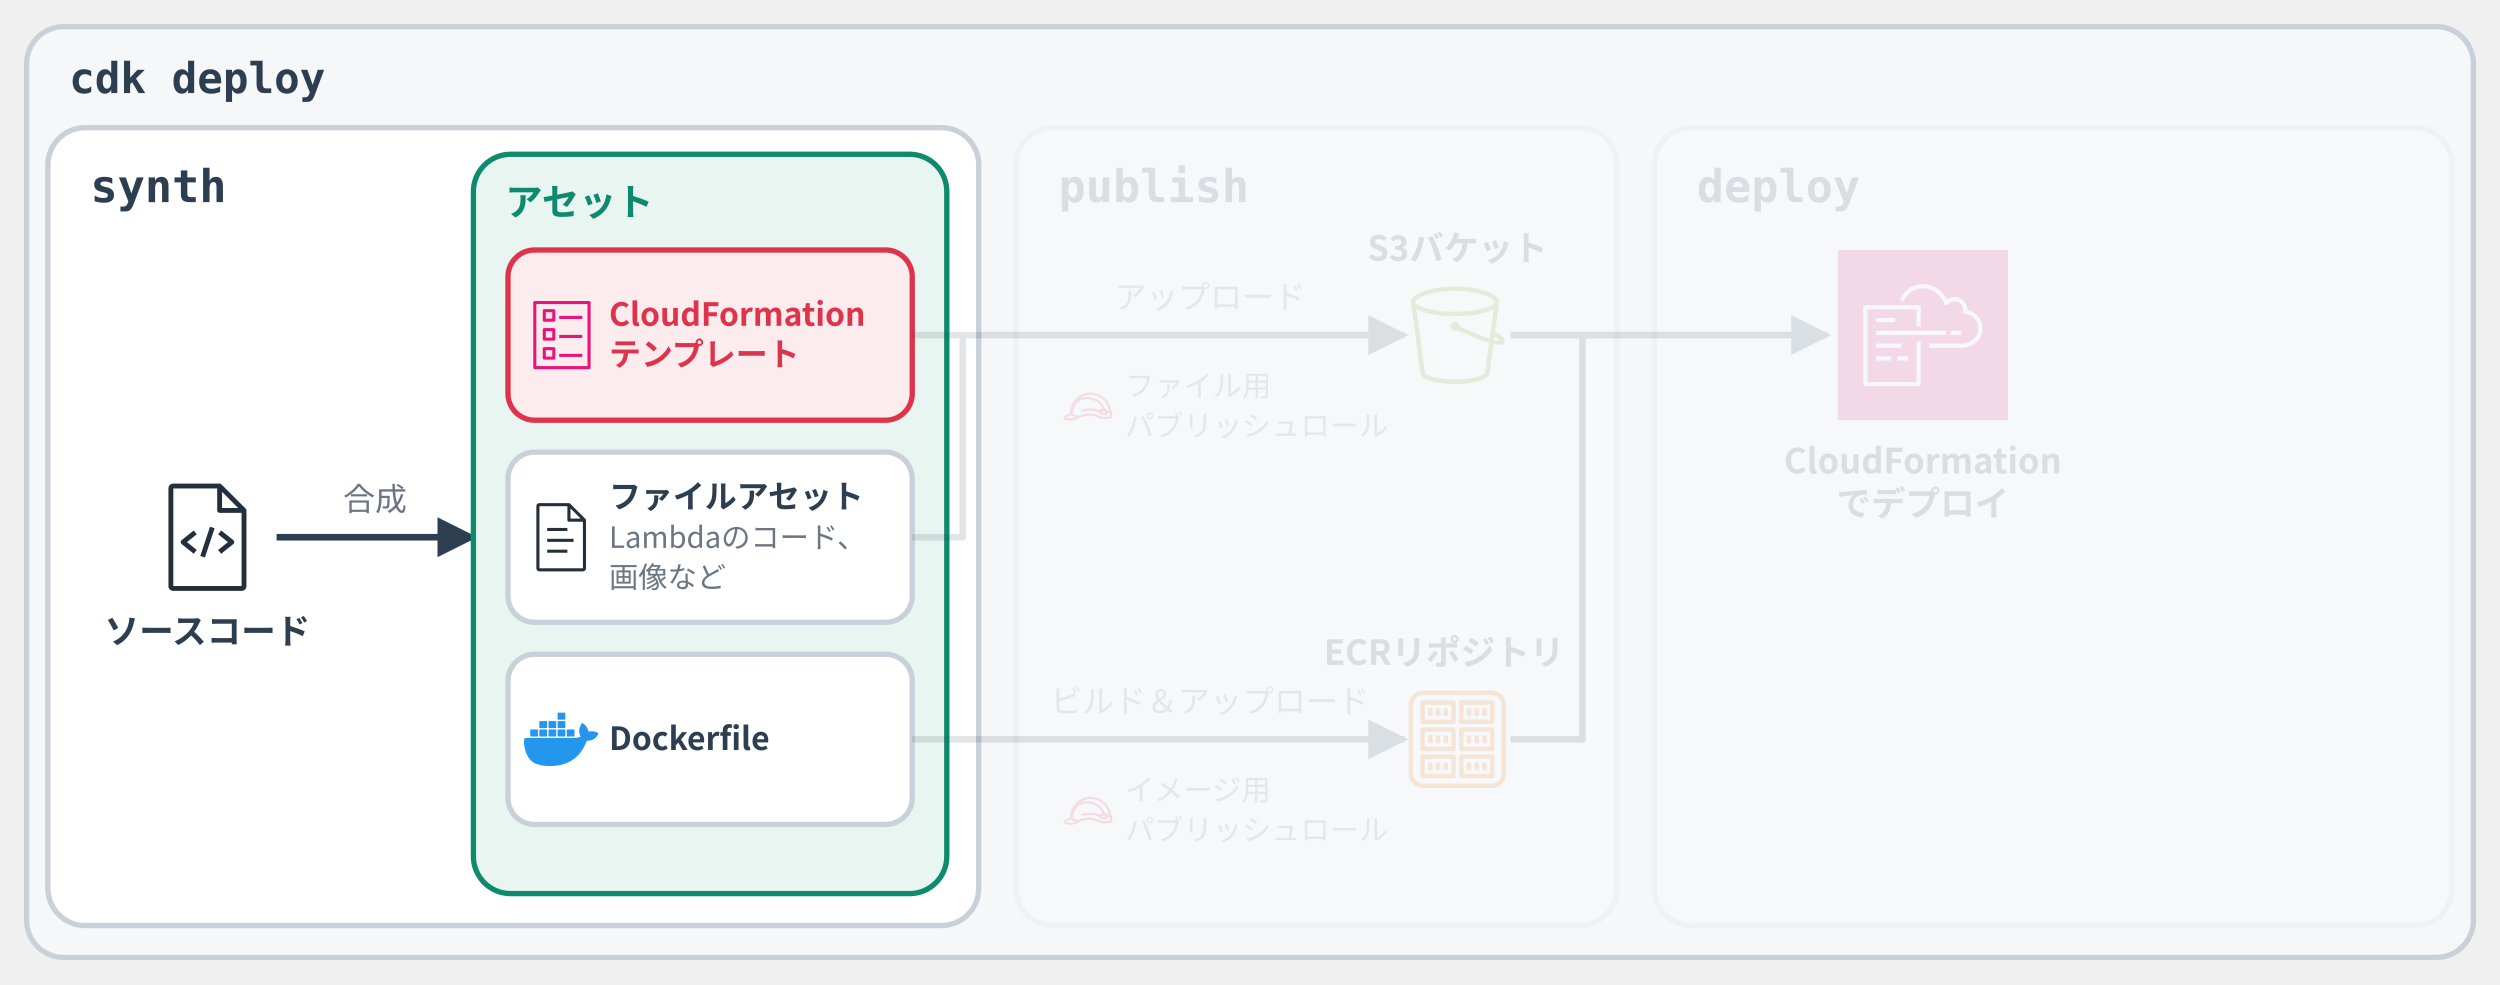
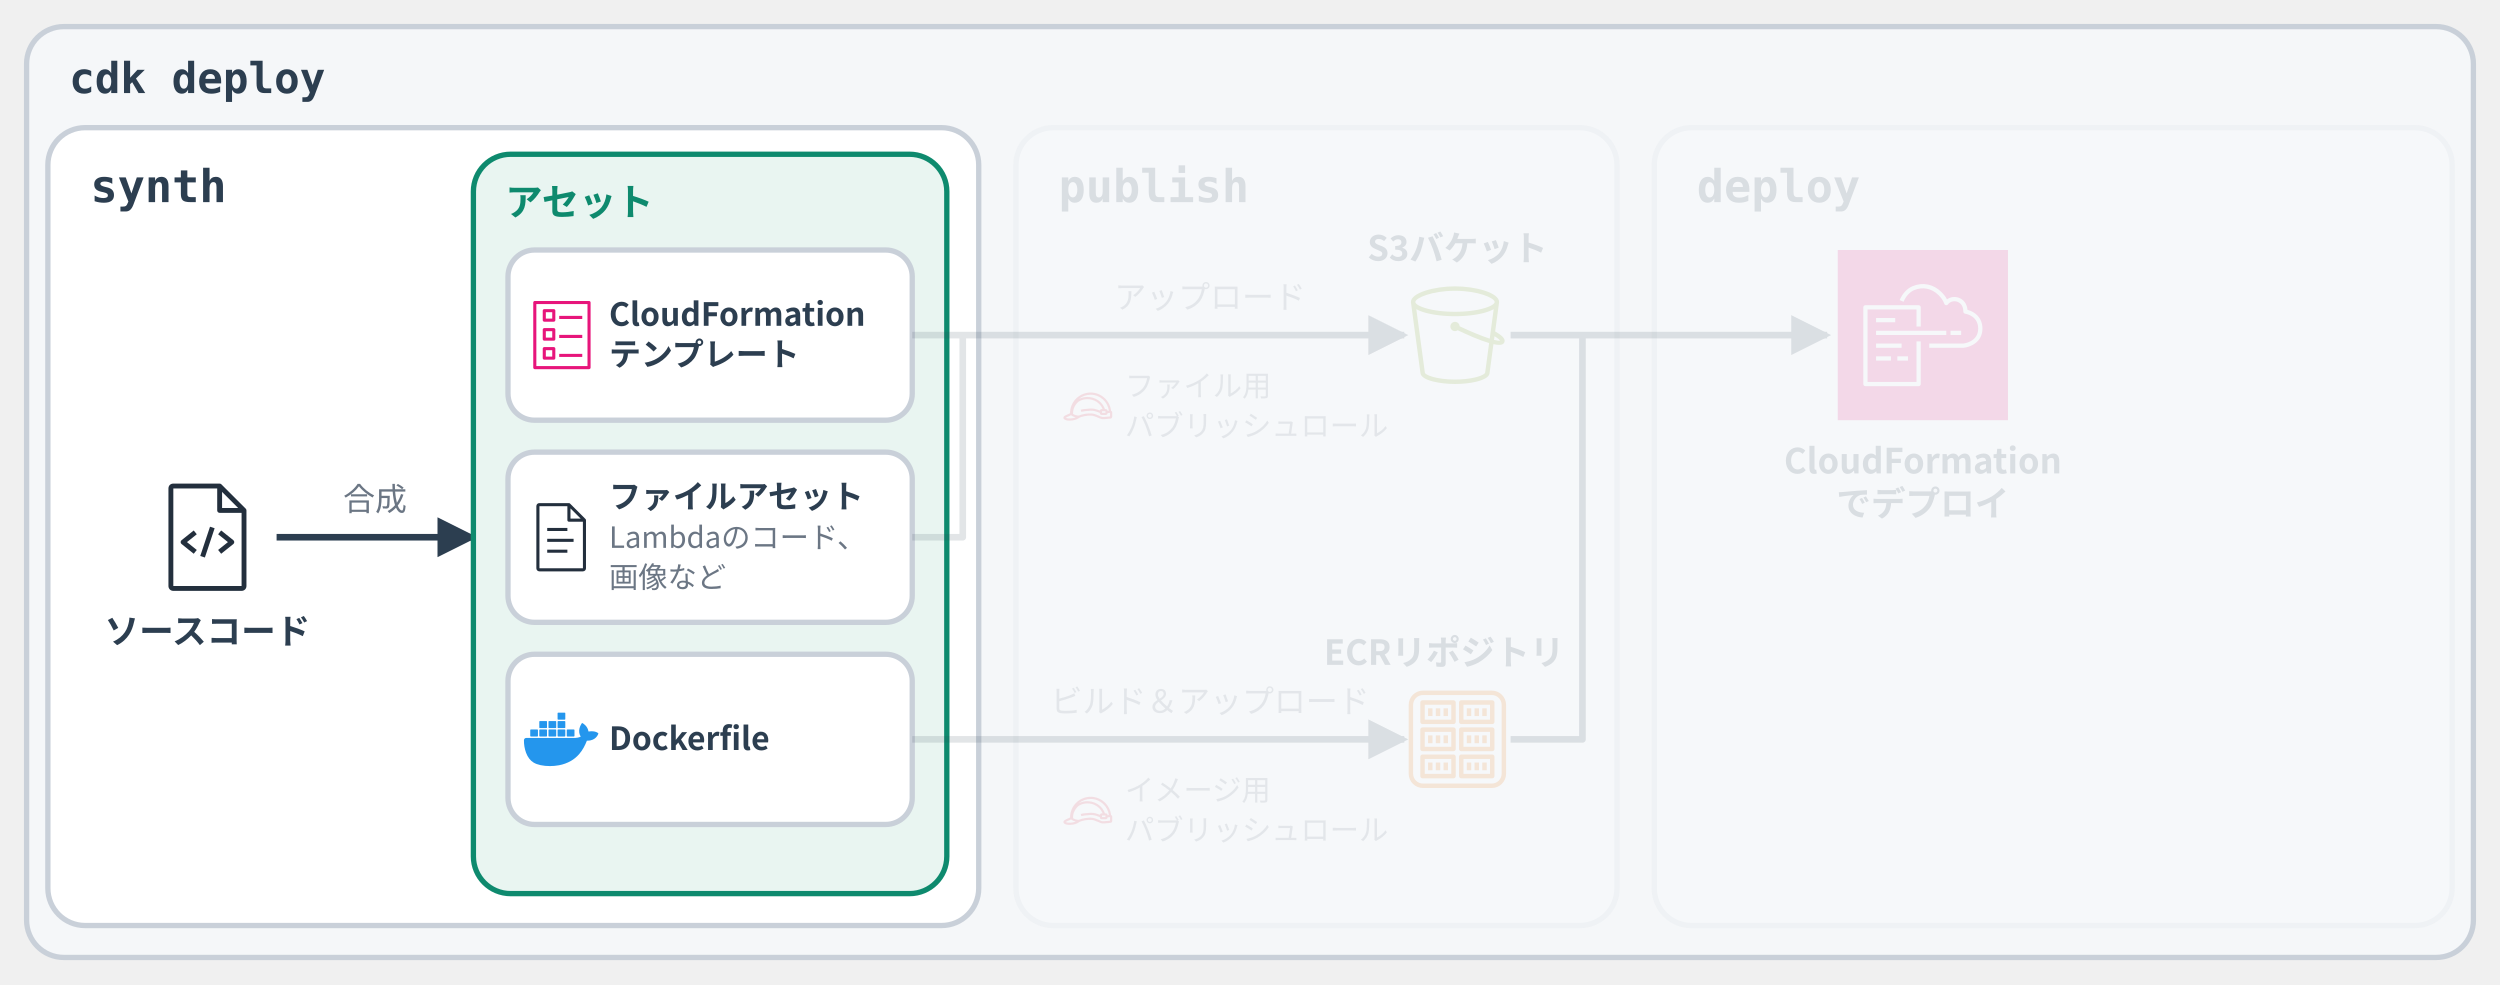
<svg xmlns="http://www.w3.org/2000/svg" viewBox="0 96 940 370" width="100%" font-family="'Noto Sans JP', 'Noto Sans CJK JP', 'Hiragino Sans', sans-serif">
  <defs>
    <marker id="mInk" viewBox="0 0 10 10" refX="9" refY="5" markerWidth="6" markerHeight="6" orient="auto">
      <path d="M0,0 L10,5 L0,10 z" fill="#2c3e50" />
    </marker>
    <marker id="mGreen" viewBox="0 0 10 10" refX="9" refY="5" markerWidth="6" markerHeight="6" orient="auto">
      <path d="M0,0 L10,5 L0,10 z" fill="#0E8A6E" />
    </marker>
  </defs>
  <g transform="translate(-157,88)">
    <rect x="167" y="18" width="920" height="350" rx="14" fill="#f5f7f9" stroke="#c9d0d9" stroke-width="2" />
    <text x="183" y="43" text-anchor="start" font-size="16" font-weight="700" font-family="'Fira Code', monospace" fill="#2c3e50">cdk deploy</text>
  </g>
  <g transform="translate(-157,88)">
    <rect x="175" y="56" width="350" height="300" rx="14" fill="#ffffff" stroke="#c9d0d9" stroke-width="2" />
    <text x="191" y="84" text-anchor="start" font-size="17" font-weight="700" font-family="'Fira Code', monospace" fill="#2c3e50">synth</text>
  </g>
  <g transform="translate(-157,88)">
    <svg x="213.0" y="188" width="44" height="44" viewBox="0 0 48 48">
      <g id="i7-Icon-Resource/General-Resource/Res_Source-Code_48" stroke="none" stroke-width="1" fill="none" fill-rule="evenodd">
        <path d="M25.052,19.684 L26.948,20.317 L22.948,32.317 L21.052,31.684 L25.052,19.684 Z M34.625,25.22 C34.863,25.409 35,25.697 35,26 C35,26.304 34.863,26.592 34.625,26.781 L29.625,30.781 L28.375,29.22 L32.4,26 L28.375,22.781 L29.625,21.22 L34.625,25.22 Z M19.625,22.781 L15.601,26 L19.625,29.22 L18.375,30.781 L13.375,26.781 C13.138,26.592 13,26.304 13,26 C13,25.697 13.138,25.409 13.375,25.22 L18.375,21.22 L19.625,22.781 Z M10,44 L10.007,4 L28,4 L28,13 C28,13.552 28.448,14 29,14 L38,14 L38,44 L10,44 Z M30,5.414 L36.586,12 L30,12 L30,5.414 Z M39.707,12.293 L29.707,2.293 C29.52,2.105 29.266,2 29,2 L10,2 C8.823,2 8,2.822 8,4 L8,44 C8,45.14 8.86,46 10,46 L38,46 C39.141,46 40,45.14 40,44 L40,13 C40,12.734 39.895,12.48 39.707,12.293 L39.707,12.293 Z" id="i7-Fill-1" fill="#232F3D" />
      </g>
    </svg>
    <text x="235" y="250" text-anchor="middle" font-size="13" font-weight="700" fill="#2c3e50">ソースコード</text>
    <path d="M261,210 H335" fill="none" stroke="#2c3e50" stroke-width="2.5" stroke-linejoin="round" marker-end="url(#mInk)" />
    <text x="298" y="200" text-anchor="middle" font-size="12" fill="#6b7684">合成</text>
  </g>
  <g transform="translate(-157,88)">
    <rect x="335" y="66" width="178" height="278" rx="14" fill="#e9f5f1" stroke="#0E8A6E" stroke-width="2" />
    <text x="347" y="89" text-anchor="start" font-size="14" font-weight="700" fill="#0E8A6E">アセット</text>
-     <rect x="348" y="102" width="152" height="64" rx="10" fill="#fdecee" stroke="#DD344C" stroke-width="2" />
+     <rect x="348" y="102" width="152" height="64" rx="10" fill="#ffffff" stroke="#c9d0d9" stroke-width="2" />
    <svg x="354.0" y="120.0" width="28" height="28" viewBox="0 0 48 48">
      <g id="i8-Icon-Resource/Management-Governance/Res_AWS-CloudFormation_Template_48" stroke="none" stroke-width="1" fill="none" fill-rule="evenodd">
        <path d="M22.734,38.089 L37.593,38.089 L37.593,36.089 L22.734,36.089 L22.734,38.089 Z M22.734,25.852 L37.593,25.852 L37.593,23.852 L22.734,23.852 L22.734,25.852 Z M22.734,13.615 L37.593,13.615 L37.593,11.615 L22.734,11.615 L22.734,13.615 Z M14.118,37.838 L18.237,37.838 L18.237,33.719 L14.118,33.719 L14.118,37.838 Z M13.118,39.838 L19.238,39.838 C19.79,39.838 20.238,39.391 20.238,38.838 L20.238,32.719 C20.238,32.166 19.79,31.719 19.238,31.719 L13.118,31.719 C12.566,31.719 12.118,32.166 12.118,32.719 L12.118,38.838 C12.118,39.391 12.566,39.838 13.118,39.838 L13.118,39.838 Z M14.118,25.6 L18.237,25.6 L18.237,21.481 L14.118,21.481 L14.118,25.6 Z M13.118,27.601 L19.238,27.601 C19.79,27.601 20.238,27.153 20.238,26.601 L20.238,20.481 C20.238,19.929 19.79,19.481 19.238,19.481 L13.118,19.481 C12.566,19.481 12.118,19.929 12.118,20.481 L12.118,26.601 C12.118,27.153 12.566,27.601 13.118,27.601 L13.118,27.601 Z M14.118,13.363 L18.237,13.363 L18.237,9.244 L14.118,9.244 L14.118,13.363 Z M13.118,15.363 L19.238,15.363 C19.79,15.363 20.238,14.916 20.238,14.363 L20.238,8.244 C20.238,7.691 19.79,7.244 19.238,7.244 L13.118,7.244 C12.566,7.244 12.118,7.691 12.118,8.244 L12.118,14.363 C12.118,14.916 12.566,15.363 13.118,15.363 L13.118,15.363 Z M8,43.956 L40.963,43.956 L40.963,4 L8,4 L8,43.956 Z M41.963,2 L7,2 C6.448,2 6,2.447 6,3 L6,44.956 C6,45.509 6.448,45.956 7,45.956 L41.963,45.956 C42.516,45.956 42.963,45.509 42.963,44.956 L42.963,3 C42.963,2.447 42.516,2 41.963,2 L41.963,2 Z" id="i8-AWS-CloudFormation_template_Resource-Icon_light-bg" fill="#E7157B" />
      </g>
    </svg>
-     <text x="386" y="130.5" text-anchor="start" font-size="12" font-weight="700" fill="#DD344C">CloudFormation</text>
-     <text x="386" y="145.5" text-anchor="start" font-size="12" font-weight="700" fill="#DD344C">テンプレート</text>
+     <text x="386" y="130.5" text-anchor="start" font-size="12" font-weight="700" fill="#2c3e50">CloudFormation</text>
+     <text x="386" y="145.5" text-anchor="start" font-size="12" font-weight="700" fill="#2c3e50">テンプレート</text>
    <rect x="348" y="178" width="152" height="64" rx="10" fill="#ffffff" stroke="#c9d0d9" stroke-width="2" />
    <svg x="354.0" y="196.0" width="28" height="28" viewBox="0 0 48 48">
      <g id="i9-Icon-Resource/General-Resource/Res_Document_48" stroke="none" stroke-width="1" fill="none" fill-rule="evenodd">
        <path d="M15,20 L28,20 L28,18 L15,18 L15,20 Z M15,34 L28,34 L28,32 L15,32 L15,34 Z M15,27 L32,27 L32,25 L15,25 L15,27 Z M10,44 L10.007,4 L28,4 L28,13 C28,13.552 28.447,14 29,14 L38,14 L38.025,44 L10,44 Z M30,5.414 L36.586,12 L30,12 L30,5.414 Z M39.707,12.293 L29.707,2.293 C29.52,2.105 29.266,2 29,2 L10,2 C8.822,2 8,2.822 8,4 L8,44 C8,45.14 8.859,46 10,46 L38.025,46 C39.151,46 40,45.14 40,44 L40,13 C40,12.735 39.895,12.48 39.707,12.293 L39.707,12.293 Z" id="i9-Fill-1" fill="#232F3D" />
      </g>
    </svg>
    <text x="386" y="199.0" text-anchor="start" font-size="12" font-weight="700" fill="#2c3e50">ファイルアセット</text>
    <text x="386" y="214.0" text-anchor="start" font-size="11" fill="#6b7684">Lambdaのコード、</text>
    <text x="386" y="229.0" text-anchor="start" font-size="11" fill="#6b7684">画像など</text>
    <rect x="348" y="254" width="152" height="64" rx="10" fill="#ffffff" stroke="#c9d0d9" stroke-width="2" />
    <svg x="354.0" y="272.0" width="28" height="28" viewBox="0 0 24 24">
      <path fill="#2496ED" d="M13.983 11.078h2.119a.186.186 0 00.186-.185V9.006a.186.186 0 00-.186-.186h-2.119a.185.185 0 00-.185.185v1.888c0 .102.083.185.185.185m-2.954-5.43h2.118a.186.186 0 00.186-.186V3.574a.186.186 0 00-.186-.185h-2.118a.185.185 0 00-.185.185v1.888c0 .102.082.185.185.185m0 2.716h2.118a.187.187 0 00.186-.186V6.29a.186.186 0 00-.186-.185h-2.118a.185.185 0 00-.185.185v1.887c0 .102.082.185.185.186m-2.93 0h2.12a.186.186 0 00.184-.186V6.29a.185.185 0 00-.185-.185H8.1a.185.185 0 00-.185.185v1.887c0 .102.083.185.185.186m-2.964 0h2.119a.186.186 0 00.185-.186V6.29a.185.185 0 00-.185-.185H5.136a.186.186 0 00-.186.185v1.887c0 .102.084.185.186.186m5.893 2.715h2.118a.186.186 0 00.186-.185V9.006a.186.186 0 00-.186-.186h-2.118a.185.185 0 00-.185.185v1.888c0 .102.082.185.185.185m-2.93 0h2.12a.185.185 0 00.184-.185V9.006a.185.185 0 00-.184-.186h-2.12a.185.185 0 00-.184.185v1.888c0 .102.083.185.185.185m-2.964 0h2.119a.185.185 0 00.185-.185V9.006a.185.185 0 00-.184-.186h-2.12a.186.186 0 00-.186.186v1.887c0 .102.084.185.186.185m-2.92 0h2.12a.185.185 0 00.184-.185V9.006a.185.185 0 00-.184-.186h-2.12a.185.185 0 00-.184.185v1.888c0 .102.082.185.185.185M23.763 9.89c-.065-.051-.672-.51-1.954-.51-.338.001-.676.03-1.01.087-.248-1.7-1.653-2.53-1.716-2.566l-.344-.199-.226.327c-.284.438-.49.922-.612 1.43-.23.97-.09 1.882.403 2.661-.595.332-1.55.413-1.744.42H.751a.751.751 0 00-.75.748 11.376 11.376 0 00.692 4.062c.545 1.428 1.355 2.48 2.41 3.124 1.18.723 3.1 1.137 5.275 1.137.983.003 1.963-.086 2.93-.266a12.248 12.248 0 003.823-1.389c.98-.567 1.86-1.288 2.61-2.136 1.252-1.418 1.998-2.997 2.553-4.4h.221c1.372 0 2.215-.549 2.68-1.009.309-.293.55-.65.707-1.046l.098-.288Z" />
    </svg>
    <text x="386" y="290.0" text-anchor="start" font-size="12" font-weight="700" fill="#2c3e50">Dockerfile</text>
  </g>
  <g opacity="0.14" transform="translate(-157,88)">
    <rect x="539" y="56" width="226" height="300" rx="14" fill="#ffffff" stroke="#c9d0d9" stroke-width="2" />
    <text x="555" y="84" text-anchor="start" font-size="17" font-weight="700" font-family="'Fira Code', monospace" fill="#2c3e50">publish</text>
    <svg x="685.0" y="114" width="40" height="40" viewBox="0 0 48 48">
      <g id="i11-Icon-Resource/Storage/Res_Amazon-Simple-Storage-Service_Bucket_48" stroke="none" stroke-width="1" fill="none" fill-rule="evenodd">
        <path d="M40.504,26.16 L40.728,24.494 C42.512,25.581 43.063,26.209 43.223,26.474 C42.75,26.617 41.795,26.491 40.504,26.16 L40.504,26.16 Z M22.802,20.111 C22.802,20.058 22.845,20.015 22.898,20.015 C22.913,20.015 22.924,20.025 22.937,20.032 L22.864,20.179 C22.831,20.169 22.802,20.149 22.802,20.111 L22.802,20.111 Z M36.514,40.798 C36.508,40.843 36.505,40.887 36.505,40.931 C36.505,41.086 36.126,41.675 34.441,42.34 C33.69,42.637 32.803,42.903 31.803,43.133 C29.228,43.729 26.064,44.057 22.896,44.057 C14.43,44.057 9.289,41.887 9.289,40.931 C9.289,40.887 9.286,40.843 9.28,40.798 L5.441,12.285 C5.688,12.429 5.953,12.566 6.231,12.7 C6.31,12.738 6.396,12.774 6.478,12.812 C6.718,12.923 6.967,13.03 7.227,13.134 C7.339,13.178 7.452,13.222 7.567,13.265 C7.843,13.369 8.128,13.469 8.423,13.565 C8.51,13.594 8.593,13.624 8.681,13.651 C9.06,13.77 9.453,13.884 9.858,13.991 C9.971,14.021 10.088,14.05 10.203,14.078 C10.515,14.158 10.833,14.234 11.158,14.306 C11.299,14.338 11.439,14.369 11.581,14.398 C11.946,14.475 12.319,14.549 12.698,14.618 C12.78,14.633 12.859,14.649 12.942,14.664 C13.4,14.744 13.869,14.818 14.345,14.888 C14.479,14.907 14.615,14.924 14.751,14.942 C15.111,14.992 15.476,15.038 15.844,15.081 C15.994,15.098 16.145,15.116 16.297,15.133 C16.741,15.18 17.189,15.223 17.64,15.262 C17.693,15.266 17.747,15.272 17.802,15.276 C18.306,15.317 18.813,15.35 19.321,15.38 C19.466,15.388 19.611,15.394 19.757,15.401 C20.141,15.42 20.525,15.435 20.909,15.448 C21.06,15.453 21.209,15.458 21.359,15.462 C21.872,15.473 22.385,15.482 22.896,15.482 C23.406,15.482 23.919,15.473 24.432,15.462 C24.582,15.458 24.733,15.453 24.883,15.448 C25.268,15.435 25.651,15.42 26.034,15.401 C26.181,15.394 26.326,15.388 26.472,15.38 C26.981,15.35 27.487,15.317 27.99,15.276 C28.046,15.271 28.101,15.265 28.156,15.262 C28.607,15.223 29.052,15.18 29.494,15.133 C29.648,15.116 29.799,15.098 29.951,15.081 C30.317,15.038 30.681,14.992 31.04,14.943 C31.177,14.925 31.315,14.907 31.45,14.887 C31.925,14.818 32.393,14.744 32.852,14.664 C32.935,14.649 33.016,14.633 33.099,14.617 C33.477,14.549 33.848,14.475 34.213,14.398 C34.356,14.369 34.495,14.338 34.636,14.306 C34.961,14.233 35.279,14.157 35.592,14.078 C35.706,14.049 35.823,14.021 35.936,13.992 C36.342,13.884 36.735,13.77 37.114,13.651 C37.201,13.624 37.283,13.595 37.368,13.566 C37.665,13.47 37.952,13.369 38.23,13.264 C38.343,13.222 38.455,13.179 38.566,13.135 C38.828,13.03 39.079,12.922 39.322,12.81 C39.401,12.773 39.485,12.738 39.563,12.701 C39.841,12.567 40.107,12.429 40.354,12.285 L38.562,25.591 C34.925,24.424 29.817,22.307 24.982,20.008 C24.927,18.901 24.018,18.015 22.898,18.015 C21.742,18.015 20.802,18.956 20.802,20.111 C20.802,21.266 21.742,22.206 22.898,22.206 C23.352,22.206 23.77,22.057 24.113,21.81 C28.445,23.889 33.976,26.342 38.293,27.588 L36.514,40.798 Z M22.896,4 C33.315,4 40.656,7.228 40.792,9.021 L40.766,9.229 C40.748,9.291 40.709,9.354 40.676,9.418 C40.649,9.47 40.629,9.52 40.592,9.573 C40.548,9.635 40.483,9.698 40.426,9.761 C40.375,9.816 40.332,9.871 40.271,9.927 C40.203,9.988 40.116,10.051 40.035,10.113 C39.96,10.171 39.894,10.228 39.808,10.287 C39.717,10.347 39.608,10.409 39.506,10.471 C39.407,10.53 39.316,10.59 39.205,10.649 C39.095,10.709 38.966,10.767 38.845,10.827 C38.721,10.888 38.605,10.948 38.469,11.009 C38.34,11.066 38.193,11.123 38.055,11.18 C37.905,11.24 37.764,11.302 37.604,11.361 C37.456,11.417 37.29,11.471 37.133,11.525 C36.962,11.584 36.798,11.644 36.616,11.702 C36.447,11.756 36.261,11.806 36.082,11.859 C35.892,11.915 35.709,11.972 35.509,12.026 C35.317,12.078 35.11,12.126 34.91,12.176 C34.703,12.227 34.503,12.28 34.286,12.33 C34.07,12.379 33.838,12.424 33.612,12.471 C33.394,12.516 33.182,12.564 32.954,12.607 C32.714,12.653 32.457,12.694 32.207,12.737 C31.977,12.776 31.754,12.818 31.515,12.855 C31.255,12.895 30.979,12.931 30.709,12.968 C30.465,13.001 30.227,13.038 29.975,13.068 C29.682,13.104 29.373,13.134 29.07,13.165 C28.826,13.191 28.59,13.22 28.34,13.242 C28.004,13.273 27.652,13.296 27.306,13.32 C27.073,13.338 26.848,13.358 26.61,13.373 C26.231,13.395 25.834,13.409 25.441,13.426 C25.225,13.434 25.015,13.447 24.794,13.454 C24.175,13.472 23.542,13.482 22.896,13.482 C22.25,13.482 21.617,13.472 20.997,13.454 C20.775,13.447 20.563,13.433 20.343,13.425 C19.953,13.409 19.56,13.395 19.182,13.373 C18.932,13.357 18.694,13.336 18.449,13.318 C18.116,13.294 17.776,13.272 17.453,13.242 C17.202,13.22 16.966,13.19 16.721,13.165 C16.418,13.134 16.109,13.104 15.817,13.068 C15.567,13.038 15.33,13.002 15.087,12.968 C14.817,12.931 14.539,12.896 14.278,12.855 C14.03,12.817 13.798,12.773 13.559,12.732 C13.318,12.69 13.071,12.651 12.84,12.607 C12.608,12.563 12.393,12.515 12.169,12.469 C11.947,12.422 11.719,12.378 11.506,12.329 C11.29,12.28 11.091,12.227 10.884,12.176 C10.684,12.126 10.476,12.078 10.285,12.026 C10.082,11.972 9.897,11.914 9.704,11.857 C9.528,11.806 9.345,11.755 9.178,11.702 C8.993,11.643 8.827,11.583 8.654,11.522 C8.499,11.469 8.336,11.416 8.191,11.361 C8.029,11.302 7.888,11.239 7.738,11.179 C7.6,11.122 7.453,11.065 7.325,11.009 C7.191,10.948 7.074,10.888 6.95,10.827 C6.829,10.767 6.699,10.709 6.589,10.648 C6.479,10.589 6.387,10.529 6.287,10.469 C6.186,10.408 6.077,10.347 5.987,10.287 C5.9,10.227 5.832,10.169 5.756,10.11 C5.677,10.049 5.591,9.987 5.525,9.927 C5.462,9.87 5.418,9.813 5.366,9.758 C5.31,9.696 5.247,9.634 5.203,9.573 C5.165,9.519 5.146,9.467 5.118,9.413 C5.086,9.351 5.047,9.289 5.03,9.229 L5.002,9.02 C5.141,7.227 12.48,4 22.896,4 L22.896,4 Z M45.255,26.257 C45.042,25.107 43.717,23.889 41.018,22.347 L42.734,9.595 L42.734,9.591 L42.734,9.59 L42.785,9.2 C42.791,9.157 42.794,9.114 42.794,9.071 C42.794,4.904 32.308,2 22.896,2 C13.485,2 3,4.904 3,9.071 C3,9.115 3.003,9.159 3.009,9.203 L3.061,9.593 L3.061,9.595 L7.29,41.009 C7.421,44.685 16.903,46.057 22.896,46.057 C26.211,46.057 29.534,45.711 32.253,45.082 C33.348,44.83 34.331,44.533 35.175,44.2 C37.341,43.345 38.46,42.271 38.504,41.009 L40.245,28.08 C41.197,28.282 42.062,28.405 42.781,28.405 C43.75,28.405 44.475,28.2 44.867,27.732 C45.217,27.316 45.355,26.792 45.255,26.257 L45.255,26.257 Z" id="i11-AWS-Amazon-Simple-Storage_Bucket_Resource-Icon_light-bg" fill="#7AA116" />
      </g>
    </svg>
    <text x="705" y="106" text-anchor="middle" font-size="13" font-weight="700" fill="#2c3e50">S3バケット</text>
    <svg x="685.0" y="266" width="40" height="40" viewBox="0 0 48 48">
      <g id="i12-Icon-Resource/Containers/Res_Amazon-Elastic-Container-Registry_Registry_48" stroke="none" stroke-width="1" fill="none" fill-rule="evenodd">
        <path d="M35.207,37.954 L37.207,37.954 L37.207,34.459 L35.207,34.459 L35.207,37.954 Z M31.711,37.954 L33.711,37.954 L33.711,34.459 L31.711,34.459 L31.711,37.954 Z M28.216,37.954 L30.216,37.954 L30.216,34.459 L28.216,34.459 L28.216,37.954 Z M26.721,39.576 L38.702,39.576 L38.702,32.837 L26.721,32.837 L26.721,39.576 Z M39.702,30.837 L25.72,30.837 C25.168,30.837 24.72,31.284 24.72,31.837 L24.72,40.576 C24.72,41.129 25.168,41.576 25.72,41.576 L39.702,41.576 C40.255,41.576 40.702,41.129 40.702,40.576 L40.702,31.837 C40.702,31.284 40.255,30.837 39.702,30.837 L39.702,30.837 Z M35.207,25.721 L37.207,25.721 L37.207,22.225 L35.207,22.225 L35.207,25.721 Z M31.711,25.721 L33.711,25.721 L33.711,22.225 L31.711,22.225 L31.711,25.721 Z M28.216,25.721 L30.216,25.721 L30.216,22.225 L28.216,22.225 L28.216,25.721 Z M26.721,27.342 L38.702,27.342 L38.702,20.604 L26.721,20.604 L26.721,27.342 Z M39.702,18.604 L25.72,18.604 C25.168,18.604 24.72,19.051 24.72,19.604 L24.72,28.342 C24.72,28.895 25.168,29.342 25.72,29.342 L39.702,29.342 C40.255,29.342 40.702,28.895 40.702,28.342 L40.702,19.604 C40.702,19.051 40.255,18.604 39.702,18.604 L39.702,18.604 Z M35.207,13.486 L37.207,13.486 L37.207,9.991 L35.207,9.991 L35.207,13.486 Z M31.711,13.486 L33.711,13.486 L33.711,9.991 L31.711,9.991 L31.711,13.486 Z M28.216,13.486 L30.216,13.486 L30.216,9.991 L28.216,9.991 L28.216,13.486 Z M26.721,15.108 L38.702,15.108 L38.702,8.369 L26.721,8.369 L26.721,15.108 Z M39.702,6.369 L25.72,6.369 C25.168,6.369 24.72,6.817 24.72,7.369 L24.72,16.108 C24.72,16.661 25.168,17.108 25.72,17.108 L39.702,17.108 C40.255,17.108 40.702,16.661 40.702,16.108 L40.702,7.369 C40.702,6.817 40.255,6.369 39.702,6.369 L39.702,6.369 Z M17.729,37.954 L19.729,37.954 L19.729,34.459 L17.729,34.459 L17.729,37.954 Z M14.234,37.954 L16.234,37.954 L16.234,34.459 L14.234,34.459 L14.234,37.954 Z M10.738,37.954 L12.738,37.954 L12.738,34.459 L10.738,34.459 L10.738,37.954 Z M9.243,39.576 L21.224,39.576 L21.224,32.837 L9.243,32.837 L9.243,39.576 Z M22.224,30.837 L8.243,30.837 C7.69,30.837 7.243,31.284 7.243,31.837 L7.243,40.576 C7.243,41.129 7.69,41.576 8.243,41.576 L22.224,41.576 C22.777,41.576 23.224,41.129 23.224,40.576 L23.224,31.837 C23.224,31.284 22.777,30.837 22.224,30.837 L22.224,30.837 Z M17.729,25.721 L19.729,25.721 L19.729,22.225 L17.729,22.225 L17.729,25.721 Z M14.234,25.721 L16.234,25.721 L16.234,22.225 L14.234,22.225 L14.234,25.721 Z M10.738,25.721 L12.738,25.721 L12.738,22.225 L10.738,22.225 L10.738,25.721 Z M9.243,27.342 L21.224,27.342 L21.224,20.604 L9.243,20.604 L9.243,27.342 Z M22.224,18.604 L8.243,18.604 C7.69,18.604 7.243,19.051 7.243,19.604 L7.243,28.342 C7.243,28.895 7.69,29.342 8.243,29.342 L22.224,29.342 C22.777,29.342 23.224,28.895 23.224,28.342 L23.224,19.604 C23.224,19.051 22.777,18.604 22.224,18.604 L22.224,18.604 Z M17.729,13.486 L19.729,13.486 L19.729,9.991 L17.729,9.991 L17.729,13.486 Z M14.234,13.486 L16.234,13.486 L16.234,9.991 L14.234,9.991 L14.234,13.486 Z M10.738,13.486 L12.738,13.486 L12.738,9.991 L10.738,9.991 L10.738,13.486 Z M9.243,15.108 L21.224,15.108 L21.224,8.369 L9.243,8.369 L9.243,15.108 Z M22.224,6.369 L8.243,6.369 C7.69,6.369 7.243,6.817 7.243,7.369 L7.243,16.108 C7.243,16.661 7.69,17.108 8.243,17.108 L22.224,17.108 C22.777,17.108 23.224,16.661 23.224,16.108 L23.224,7.369 C23.224,6.817 22.777,6.369 22.224,6.369 L22.224,6.369 Z M43.945,39.497 C43.945,41.95 41.95,43.945 39.497,43.945 L8.448,43.945 C5.995,43.945 4,41.95 4,39.497 L4,8.448 C4,5.995 5.995,4 8.448,4 L39.497,4 C41.95,4 43.945,5.995 43.945,8.448 L43.945,39.497 Z M39.497,2 L8.448,2 C4.892,2 2,4.893 2,8.448 L2,39.497 C2,43.053 4.892,45.945 8.448,45.945 L39.497,45.945 C43.053,45.945 45.945,43.053 45.945,39.497 L45.945,8.448 C45.945,4.893 43.053,2 39.497,2 L39.497,2 Z" id="i12-Amazon-Elastic-Container-Registry-Registry_Resource-Icon_light-bg" fill="#ED7100" />
      </g>
    </svg>
    <text x="700" y="258" text-anchor="middle" font-size="13" font-weight="700" fill="#2c3e50">ECRリポジトリ</text>
  </g>
  <g opacity="0.14" transform="translate(-157,88)">
    <path d="M500,210 H519 V134" fill="none" stroke="#2c3e50" stroke-width="2.5" stroke-linejoin="round" />
    <path d="M500,134 H685" fill="none" stroke="#2c3e50" stroke-width="2.5" stroke-linejoin="round" marker-end="url(#mInk)" />
    <text x="612" y="124" text-anchor="middle" font-size="12" fill="#6b7684">アップロード</text>
    <svg x="556.0" y="151.0" width="20" height="20" viewBox="0 0 48 48">
      <g id="i13-Icon-Resource/Security-Identity-and-Compliance/Res_AWS-Identity-Access-Management_Role_48" stroke="none" stroke-width="1" fill="none" fill-rule="evenodd">
        <path d="M44.083,32.581 C43.927,32.592 43.77,32.604 43.621,32.619 C43.099,32.662 42.553,32.714 42.001,32.772 L41.833,32.79 C40.068,32.972 38.07,33.177 37.119,33.047 C36.525,32.962 35.431,32.487 34.271,31.984 C32.305,31.132 29.857,30.07 27.644,29.9 C24.598,29.666 19.335,30.24 15.941,31.831 C13.979,31.743 12.159,31.215 10.745,30.343 C10.739,30.071 10.733,29.799 10.733,29.694 C10.733,25.558 12.671,21.679 16.053,19.044 C18.35,17.701 20.997,16.992 23.713,16.992 C29.834,16.992 35.266,20.609 37.385,25.934 L36.572,25.934 C35.758,25.934 35.076,26.51 34.909,27.274 C34.771,27.222 34.645,27.175 34.497,27.118 C32.468,26.335 29.684,25.264 26.466,25.455 C21.761,25.731 19.446,26.015 17.623,26.535 L18.172,28.459 C19.84,27.982 22.04,27.719 26.583,27.451 C29.367,27.293 31.92,28.269 33.777,28.984 C34.172,29.137 34.529,29.27 34.868,29.391 L34.868,29.596 C34.868,30.535 35.633,31.3 36.572,31.3 L40.219,31.3 C41.156,31.3 41.92,30.538 41.923,29.602 L42.277,29.57 C42.87,29.517 43.415,29.464 43.872,29.419 L44.083,29.398 L44.083,32.581 Z M9.799,34.249 C7.149,34.612 5.057,34.288 4.191,33.753 C4.716,33.382 5.901,32.863 6.735,32.499 C7.457,32.184 8.188,31.851 8.895,31.495 C10.049,32.374 11.478,33.033 13.06,33.426 C12.145,33.794 11.012,34.084 9.799,34.249 L9.799,34.249 Z M36.868,29.3 L39.923,29.3 L39.923,27.934 L36.868,27.934 L36.868,29.3 Z M26.586,13 C34.954,13 41.982,19.295 43.017,27.492 C42.729,27.52 42.425,27.549 42.104,27.578 L41.919,27.594 C41.895,26.676 41.144,25.934 40.219,25.934 L39.508,25.934 C37.307,19.457 30.932,14.992 23.713,14.992 C21.039,14.992 18.423,15.604 16.072,16.767 C16.089,16.753 16.103,16.738 16.118,16.725 C19.059,14.323 22.776,13 26.586,13 L26.586,13 Z M45.527,27.794 C45.382,27.663 45.211,27.568 45.029,27.496 C43.983,18.185 36.05,11 26.586,11 C22.317,11 18.15,12.483 14.854,15.175 C10.501,18.719 8.005,23.97 8.005,29.581 C8.005,29.622 8.008,29.663 8.008,29.704 C7.341,30.039 6.636,30.359 5.935,30.666 C3.799,31.6 2.256,32.274 2.026,33.492 C1.968,33.801 1.958,34.406 2.546,34.994 C3.583,36.031 5.573,36.403 7.595,36.403 C8.437,36.403 9.283,36.339 10.069,36.231 C11.408,36.049 13.908,35.558 15.605,34.316 C18.283,32.375 24.338,31.649 27.491,31.894 C29.37,32.039 31.646,33.026 33.476,33.819 C34.872,34.426 35.976,34.904 36.842,35.027 C38.033,35.19 39.978,34.99 42.037,34.779 L42.21,34.762 C42.748,34.704 43.278,34.654 43.802,34.611 C44.017,34.59 44.23,34.575 44.514,34.555 C45.394,34.493 46.083,33.755 46.083,32.875 L46.083,29.046 C46.083,28.568 45.881,28.112 45.527,27.794 L45.527,27.794 Z" id="i13-AWS-Identity-and-Access-Management_Role_Resource-Icon_light-bg" fill="#DD344C" />
      </g>
    </svg>
    <text x="580" y="157" text-anchor="start" font-size="11" fill="#6b7684">ファイル用</text>
    <text x="580" y="172" text-anchor="start" font-size="11" fill="#6b7684">パブリッシュロール</text>
    <path d="M500,286 H685" fill="none" stroke="#2c3e50" stroke-width="2.5" stroke-linejoin="round" marker-end="url(#mInk)" />
    <text x="612" y="276" text-anchor="middle" font-size="12" fill="#6b7684">ビルド＆アップロード</text>
    <svg x="556.0" y="303.0" width="20" height="20" viewBox="0 0 48 48">
      <g id="i14-Icon-Resource/Security-Identity-and-Compliance/Res_AWS-Identity-Access-Management_Role_48" stroke="none" stroke-width="1" fill="none" fill-rule="evenodd">
        <path d="M44.083,32.581 C43.927,32.592 43.77,32.604 43.621,32.619 C43.099,32.662 42.553,32.714 42.001,32.772 L41.833,32.79 C40.068,32.972 38.07,33.177 37.119,33.047 C36.525,32.962 35.431,32.487 34.271,31.984 C32.305,31.132 29.857,30.07 27.644,29.9 C24.598,29.666 19.335,30.24 15.941,31.831 C13.979,31.743 12.159,31.215 10.745,30.343 C10.739,30.071 10.733,29.799 10.733,29.694 C10.733,25.558 12.671,21.679 16.053,19.044 C18.35,17.701 20.997,16.992 23.713,16.992 C29.834,16.992 35.266,20.609 37.385,25.934 L36.572,25.934 C35.758,25.934 35.076,26.51 34.909,27.274 C34.771,27.222 34.645,27.175 34.497,27.118 C32.468,26.335 29.684,25.264 26.466,25.455 C21.761,25.731 19.446,26.015 17.623,26.535 L18.172,28.459 C19.84,27.982 22.04,27.719 26.583,27.451 C29.367,27.293 31.92,28.269 33.777,28.984 C34.172,29.137 34.529,29.27 34.868,29.391 L34.868,29.596 C34.868,30.535 35.633,31.3 36.572,31.3 L40.219,31.3 C41.156,31.3 41.92,30.538 41.923,29.602 L42.277,29.57 C42.87,29.517 43.415,29.464 43.872,29.419 L44.083,29.398 L44.083,32.581 Z M9.799,34.249 C7.149,34.612 5.057,34.288 4.191,33.753 C4.716,33.382 5.901,32.863 6.735,32.499 C7.457,32.184 8.188,31.851 8.895,31.495 C10.049,32.374 11.478,33.033 13.06,33.426 C12.145,33.794 11.012,34.084 9.799,34.249 L9.799,34.249 Z M36.868,29.3 L39.923,29.3 L39.923,27.934 L36.868,27.934 L36.868,29.3 Z M26.586,13 C34.954,13 41.982,19.295 43.017,27.492 C42.729,27.52 42.425,27.549 42.104,27.578 L41.919,27.594 C41.895,26.676 41.144,25.934 40.219,25.934 L39.508,25.934 C37.307,19.457 30.932,14.992 23.713,14.992 C21.039,14.992 18.423,15.604 16.072,16.767 C16.089,16.753 16.103,16.738 16.118,16.725 C19.059,14.323 22.776,13 26.586,13 L26.586,13 Z M45.527,27.794 C45.382,27.663 45.211,27.568 45.029,27.496 C43.983,18.185 36.05,11 26.586,11 C22.317,11 18.15,12.483 14.854,15.175 C10.501,18.719 8.005,23.97 8.005,29.581 C8.005,29.622 8.008,29.663 8.008,29.704 C7.341,30.039 6.636,30.359 5.935,30.666 C3.799,31.6 2.256,32.274 2.026,33.492 C1.968,33.801 1.958,34.406 2.546,34.994 C3.583,36.031 5.573,36.403 7.595,36.403 C8.437,36.403 9.283,36.339 10.069,36.231 C11.408,36.049 13.908,35.558 15.605,34.316 C18.283,32.375 24.338,31.649 27.491,31.894 C29.37,32.039 31.646,33.026 33.476,33.819 C34.872,34.426 35.976,34.904 36.842,35.027 C38.033,35.19 39.978,34.99 42.037,34.779 L42.21,34.762 C42.748,34.704 43.278,34.654 43.802,34.611 C44.017,34.59 44.23,34.575 44.514,34.555 C45.394,34.493 46.083,33.755 46.083,32.875 L46.083,29.046 C46.083,28.568 45.881,28.112 45.527,27.794 L45.527,27.794 Z" id="i14-AWS-Identity-and-Access-Management_Role_Resource-Icon_light-bg" fill="#DD344C" />
      </g>
    </svg>
    <text x="580" y="309" text-anchor="start" font-size="11" fill="#6b7684">イメージ用</text>
    <text x="580" y="324" text-anchor="start" font-size="11" fill="#6b7684">パブリッシュロール</text>
  </g>
  <g opacity="0.14" transform="translate(-157,88)">
    <rect x="779" y="56" width="300" height="300" rx="14" fill="#ffffff" stroke="#c9d0d9" stroke-width="2" />
    <text x="795" y="84" text-anchor="start" font-size="17" font-weight="700" font-family="'Fira Code', monospace" fill="#2c3e50">deploy</text>
    <svg x="848.0" y="102" width="64" height="64" viewBox="0 0 80 80">
      <g id="i15-Icon-Architecture/64/Arch_AWS-CloudFormation_64" stroke="none" stroke-width="1" fill="none" fill-rule="evenodd">
        <g id="i15-Icon-Architecture-BG/64/Management-Governance" fill="#E7157B">
          <rect id="i15-Rectangle" x="0" y="0" width="80" height="80" />
        </g>
        <path d="M53,39.963 L58,39.963 L58,37.96 L53,37.96 L53,39.963 Z M28,51.982 L33,51.982 L33,49.979 L28,49.979 L28,51.982 Z M18,51.982 L25,51.982 L25,49.979 L18,49.979 L18,51.982 Z M18,45.972 L30,45.972 L30,43.969 L18,43.969 L18,45.972 Z M18,33.954 L27,33.954 L27,31.951 L18,31.951 L18,33.954 Z M18,39.963 L51,39.963 L51,37.96 L18,37.96 L18,39.963 Z M37,61.997 L14,61.997 L14,27.945 L37,27.945 L37,35.957 L39,35.957 L39,26.943 C39,26.39 38.552,25.942 38,25.942 L13,25.942 C12.447,25.942 12,26.39 12,26.943 L12,62.998 C12,63.551 12.447,64 13,64 L38,64 C38.552,64 39,63.551 39,62.998 L39,42.968 L37,42.968 L37,61.997 Z M68,36.959 C68,43.431 62.173,45.682 59.092,45.968 L43,45.972 L43,43.969 L59,43.969 C59.195,43.946 66,43.212 66,36.959 C66,31.264 60.863,30.108 59.834,29.934 C59.321,29.847 58.96,29.382 59.004,28.863 C59.005,28.844 59.007,28.826 59.009,28.808 C58.954,25.59 56.981,24.585 56.126,24.3 C54.53,23.769 52.751,24.277 51.81,25.539 C51.591,25.836 51.229,25.987 50.861,25.931 C50.497,25.876 50.192,25.625 50.068,25.277 C49.447,23.536 48.546,22.408 47.293,21.153 C44.159,18.039 39.905,17.178 35.925,18.853 C33.837,19.733 32.012,21.728 30.922,24.327 L29.078,23.55 C30.37,20.474 32.584,18.089 35.15,17.007 C39.905,15.005 44.971,16.026 48.704,19.734 C49.774,20.807 50.66,21.851 51.35,23.204 C52.843,22.098 54.857,21.767 56.757,22.399 C59.189,23.209 60.727,25.321 60.975,28.129 C64.381,28.988 68,31.712 68,36.959 L68,36.959 Z" id="i15-AWS-CloudFormation_Icon_64_Squid" fill="#FFFFFF" />
      </g>
    </svg>
    <text x="880" y="186" text-anchor="middle" font-size="13" font-weight="700" fill="#2c3e50">CloudFormation</text>
    <text x="880" y="202" text-anchor="middle" font-size="13" font-weight="700" fill="#2c3e50">でデプロイ</text>
  </g>
  <g opacity="0.14" transform="translate(-157,88)">
    <path d="M725,286 H752 V134" fill="none" stroke="#2c3e50" stroke-width="2.5" stroke-linejoin="round" />
    <path d="M725,134 H844" fill="none" stroke="#2c3e50" stroke-width="2.5" stroke-linejoin="round" marker-end="url(#mInk)" />
  </g>
</svg>
